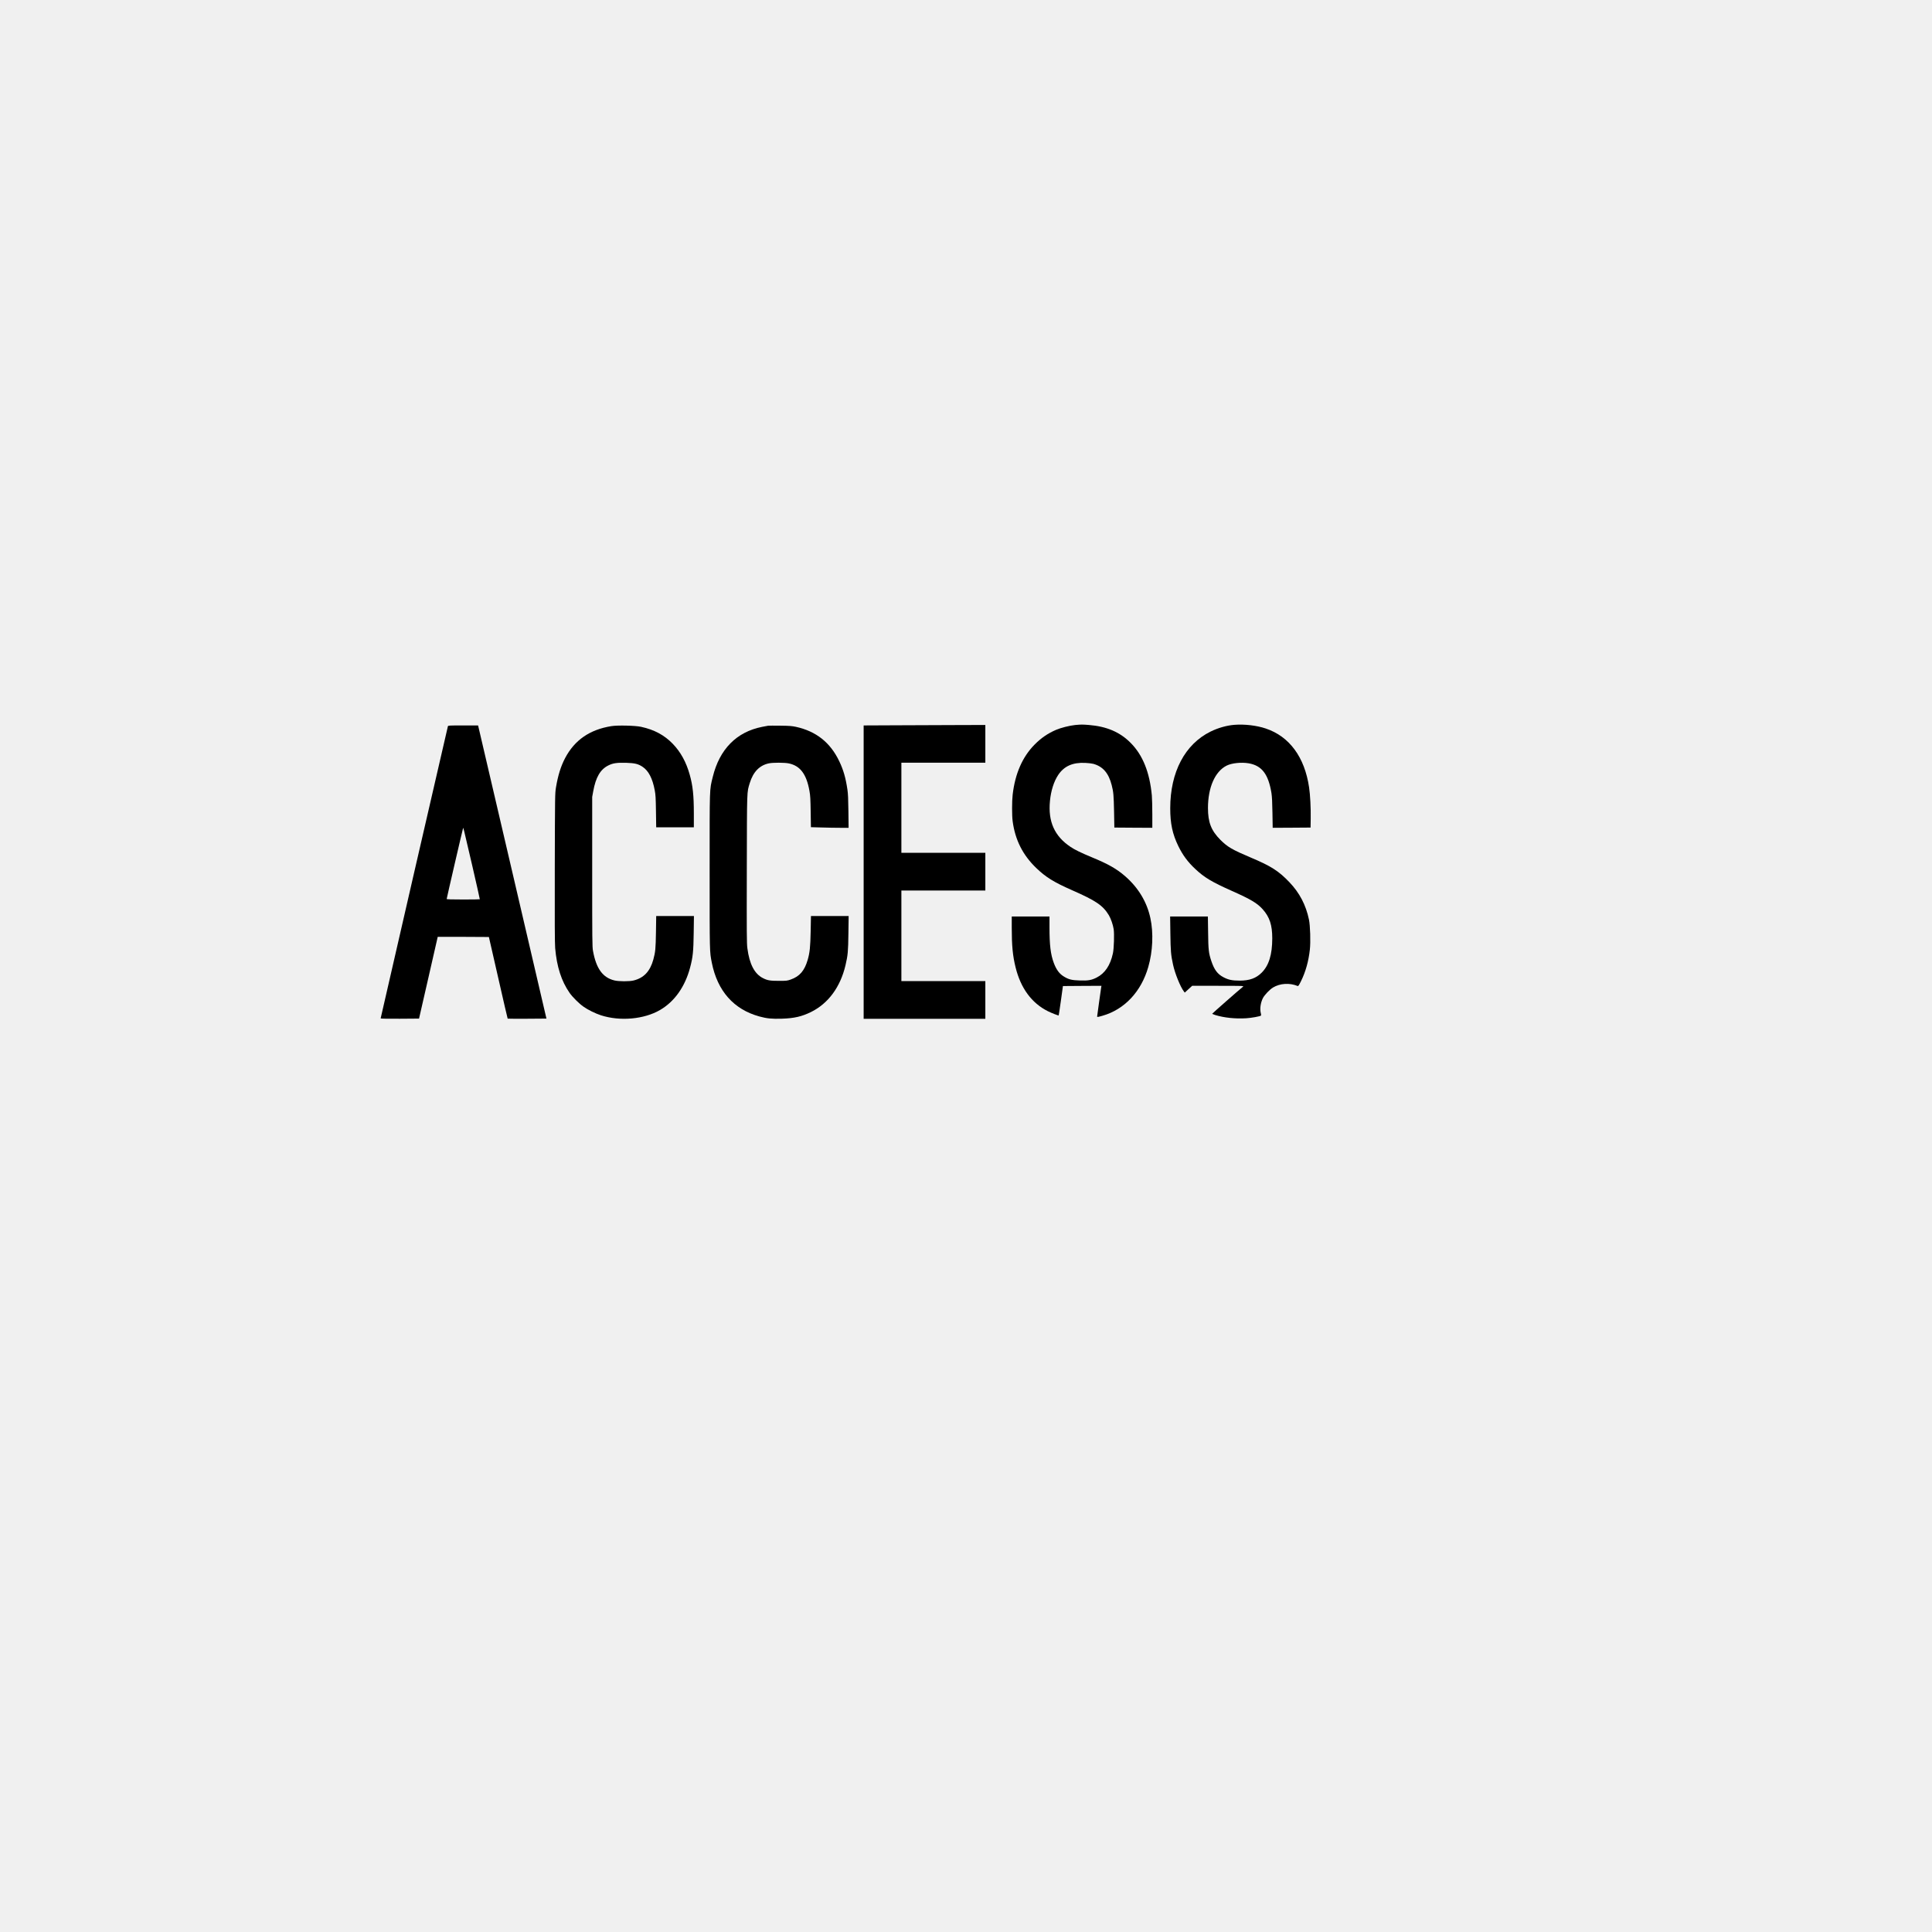
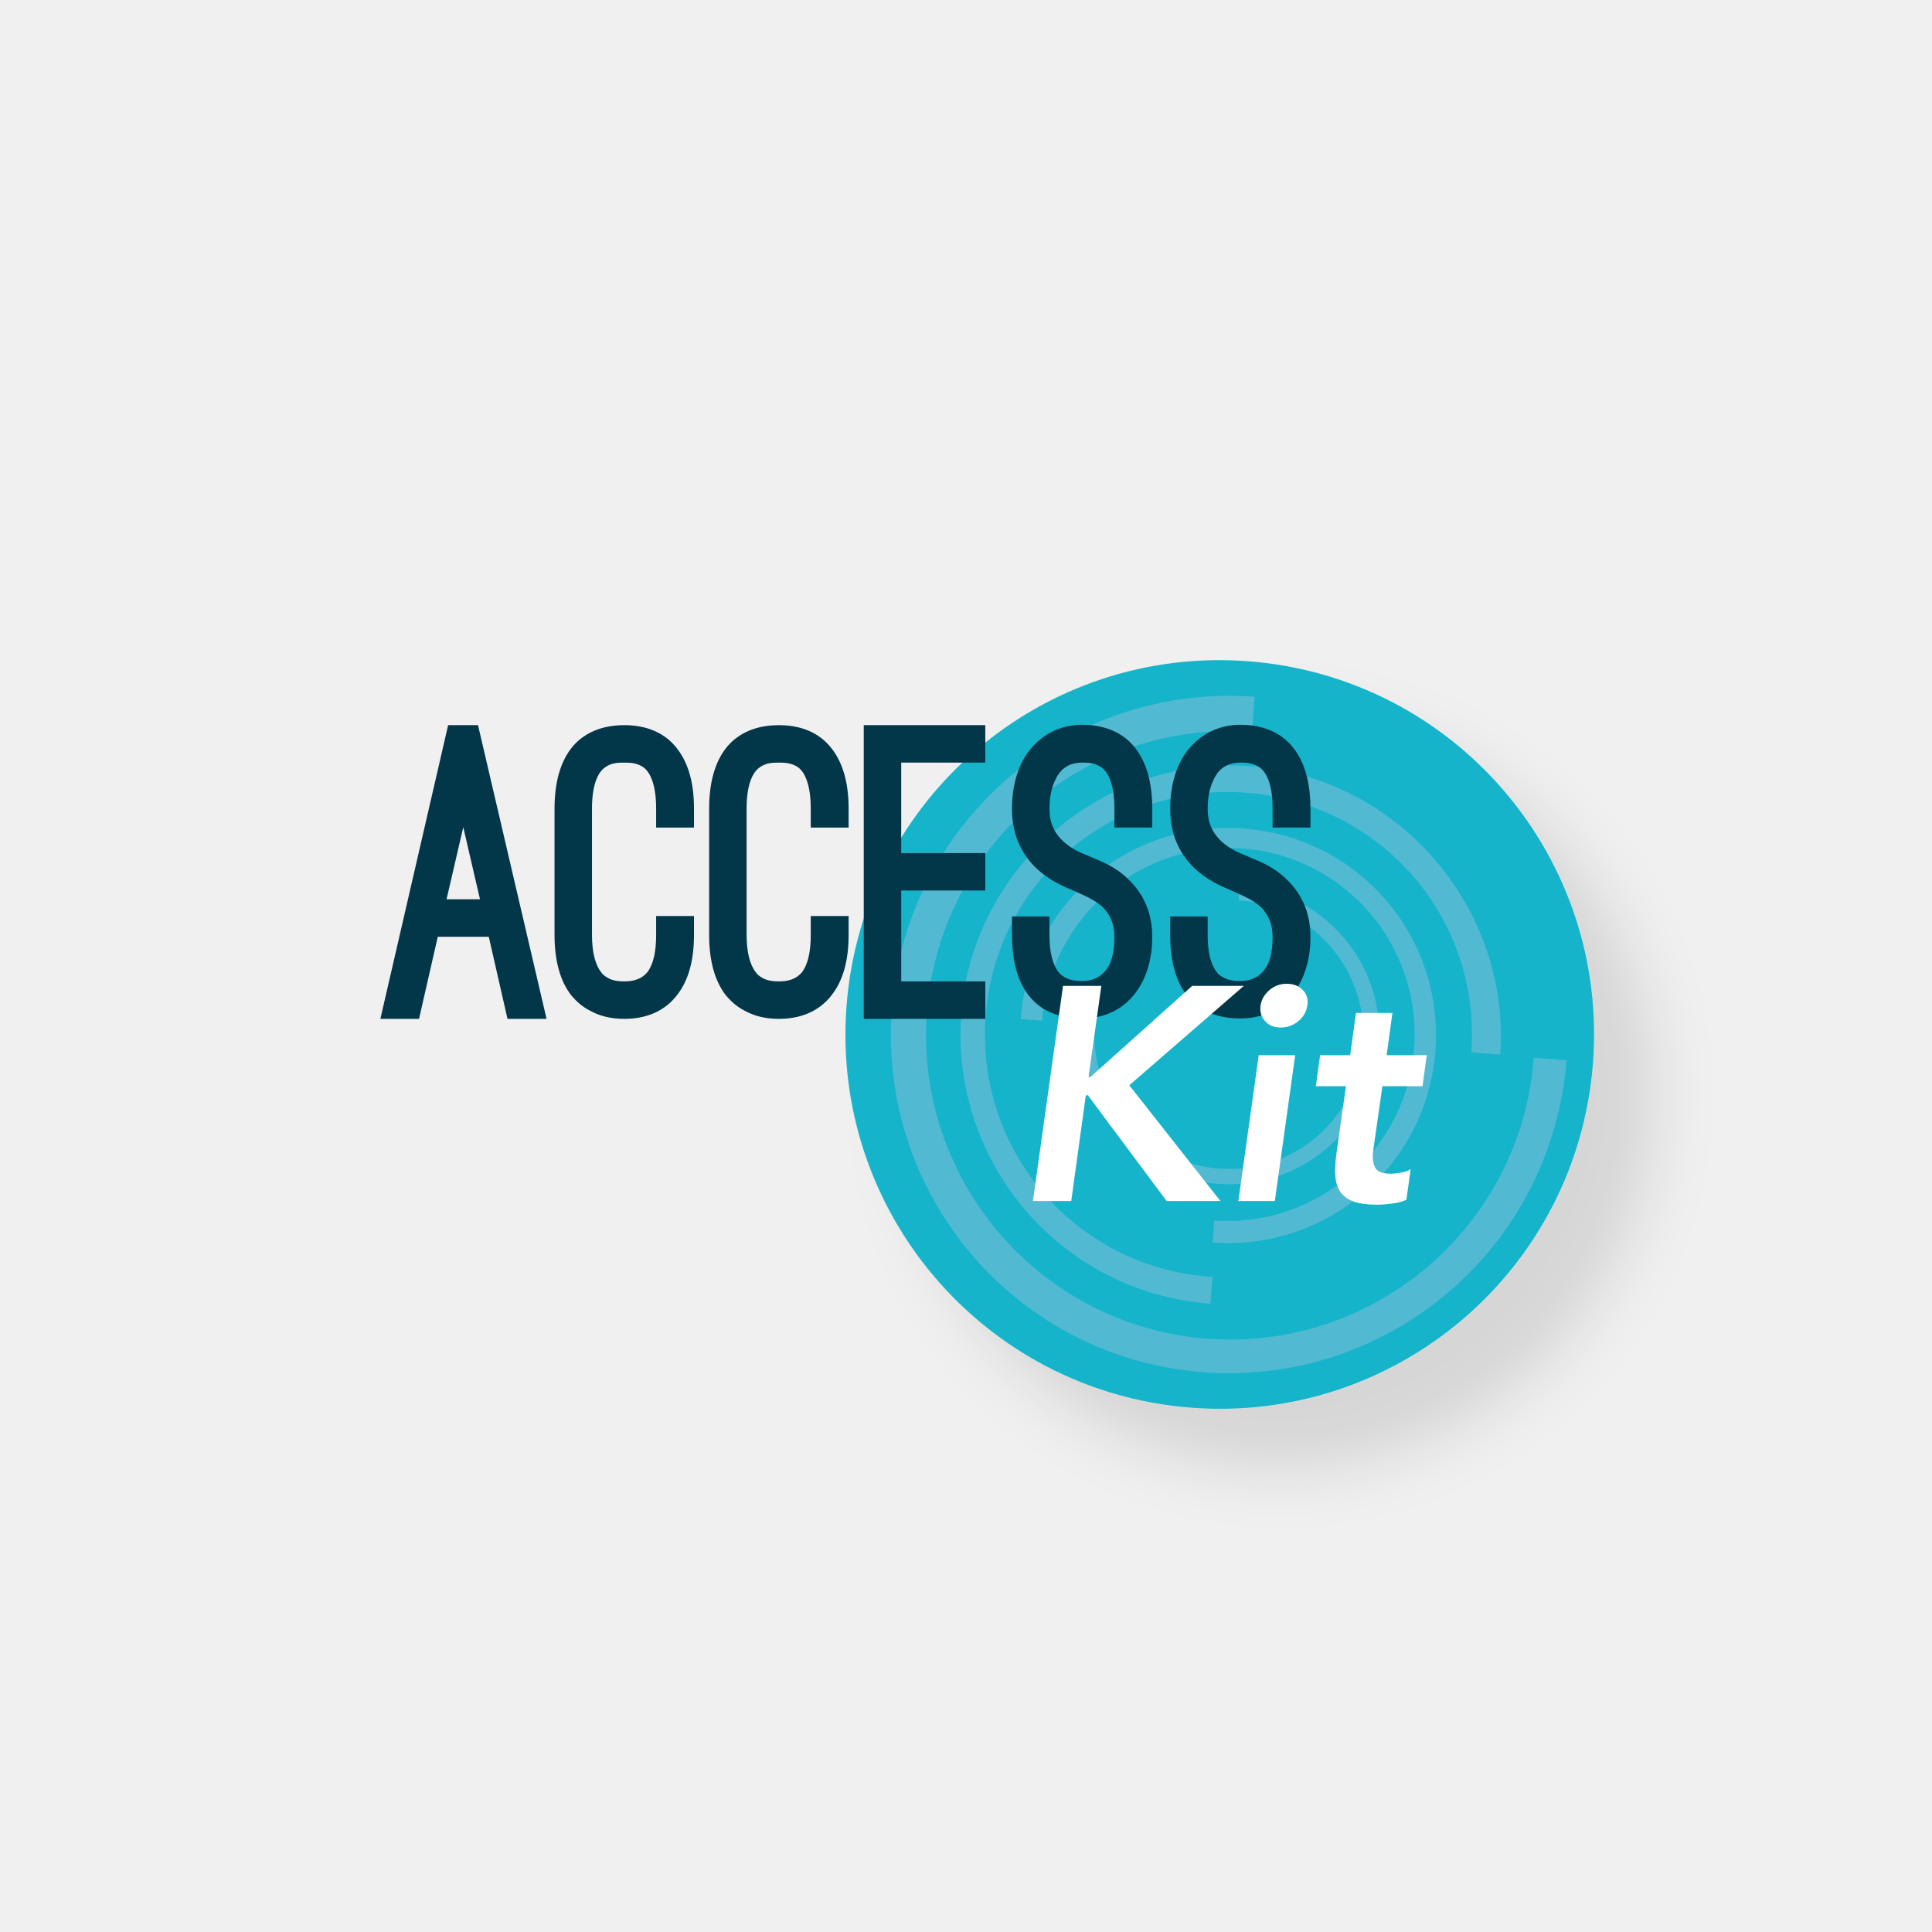
- <svg xmlns="http://www.w3.org/2000/svg" version="1.0" width="4096pt" height="4096pt" viewBox="0 0 4096 4096" preserveAspectRatio="xMidYMid meet">
-   <g transform="translate(0,4096) scale(0.1,-0.1)" fill="#000000" stroke="none">
-     <path d="M22793 25589 c-117 -12 -300 -58 -403 -102 -178 -77 -316 -172 -455 -312 -259 -262 -414 -616 -466 -1065 -16 -138 -16 -441 0 -560 53 -398 215 -719 503 -995 200 -192 371 -298 752 -466 512 -225 658 -324 785 -533 42 -71 87 -199 102 -296 15 -99 6 -409 -16 -510 -55 -256 -170 -427 -347 -516 -108 -54 -179 -67 -353 -61 -178 5 -243 22 -353 92 -87 56 -149 142 -200 278 -68 182 -92 378 -92 758 l0 229 -400 0 -400 0 0 -237 c0 -387 21 -598 81 -841 109 -443 341 -758 684 -930 75 -38 225 -96 230 -90 2 2 23 143 47 313 l43 310 409 3 408 2 -6 -32 c-7 -44 -86 -607 -86 -619 0 -14 20 -11 116 17 465 133 819 511 968 1032 96 331 113 724 45 1037 -73 342 -254 643 -532 886 -181 158 -360 260 -707 403 -231 96 -365 161 -455 222 -339 227 -478 537 -435 973 20 215 83 413 174 550 126 189 308 270 576 257 63 -3 139 -12 169 -20 203 -56 325 -196 390 -452 37 -143 43 -215 50 -559 l6 -340 403 -3 402 -2 0 287 c0 159 -5 338 -10 398 -46 493 -193 858 -450 1116 -226 228 -506 348 -884 379 -143 11 -161 11 -293 -1z" />
-     <path d="M26170 25593 c-163 -13 -344 -64 -505 -143 -544 -268 -855 -859 -855 -1625 0 -326 47 -546 170 -800 95 -195 202 -340 363 -490 193 -181 350 -274 778 -465 398 -177 533 -258 649 -387 148 -166 203 -335 203 -618 -1 -345 -71 -573 -224 -726 -119 -119 -258 -169 -468 -169 -157 0 -238 17 -341 71 -127 66 -197 159 -259 345 -56 167 -64 237 -68 607 l-5 337 -400 0 -400 0 5 -362 c5 -376 11 -450 57 -662 41 -187 154 -467 229 -565 l19 -25 78 72 79 72 550 0 c523 0 549 -1 529 -18 -82 -65 -654 -568 -654 -574 0 -4 30 -16 66 -28 186 -57 423 -82 653 -68 115 7 297 40 314 57 5 5 4 25 -2 47 -25 90 -7 224 44 324 34 66 144 182 214 224 149 90 354 102 522 32 14 -6 28 15 73 106 97 198 159 420 186 666 18 162 8 506 -19 636 -64 308 -200 569 -416 794 -228 238 -388 340 -815 520 -395 167 -495 225 -646 376 -195 196 -264 371 -264 675 0 436 149 775 395 899 110 55 313 76 470 49 278 -49 416 -231 481 -632 11 -70 18 -196 21 -418 l5 -317 402 2 401 3 3 190 c4 223 -11 506 -34 660 -94 643 -417 1082 -919 1250 -192 65 -450 95 -665 78z" />
-     <path d="M18963 25583 l-653 -3 0 -3110 0 -3110 1290 0 1290 0 0 400 0 400 -890 0 -890 0 0 960 0 960 890 0 890 0 0 400 0 400 -890 0 -890 0 0 955 0 955 890 0 890 0 0 400 0 400 -637 -2 c-351 -2 -932 -4 -1290 -5z" />
-     <path d="M9496 25563 c-9 -31 -1426 -6183 -1426 -6194 0 -6 150 -8 407 -7 l407 3 198 865 c108 476 198 866 198 868 0 1 244 1 542 0 l543 -3 197 -863 c108 -475 198 -866 201 -868 2 -2 188 -3 413 -2 l409 3 -724 3108 -725 3107 -317 0 c-294 0 -318 -1 -323 -17z m514 -2946 c91 -394 164 -719 162 -722 -3 -3 -162 -5 -354 -5 -249 0 -348 3 -348 11 0 15 339 1479 347 1499 7 19 -5 68 193 -783z" />
-     <path d="M12959 25565 c-457 -74 -776 -295 -977 -675 -92 -174 -153 -371 -195 -625 -21 -128 -21 -154 -25 -1700 -3 -1137 0 -1607 8 -1705 34 -396 133 -702 306 -950 61 -88 201 -227 294 -292 96 -68 251 -144 370 -183 407 -131 916 -85 1255 113 306 179 527 491 635 896 59 221 72 343 77 739 l5 357 -400 0 -400 0 -5 -342 c-6 -355 -12 -421 -56 -582 -69 -249 -200 -389 -418 -443 -93 -23 -312 -22 -407 1 -248 60 -386 251 -454 626 -16 87 -17 227 -17 1680 l0 1585 22 120 c54 298 151 463 320 547 98 49 180 61 377 56 186 -6 257 -23 352 -87 125 -84 209 -247 255 -496 18 -92 22 -164 26 -447 l5 -338 399 0 399 0 0 293 c0 384 -22 591 -87 822 -74 266 -192 482 -360 656 -178 184 -391 299 -672 360 -126 27 -499 36 -632 14z" />
-     <path d="M16285 25574 c-16 -3 -74 -13 -128 -24 -543 -108 -902 -473 -1046 -1062 -70 -285 -66 -174 -66 -2003 0 -1742 -1 -1695 46 -1935 119 -600 465 -991 1009 -1140 160 -44 259 -53 475 -47 263 8 422 45 620 142 364 180 621 527 730 990 50 213 57 290 62 678 l5 367 -399 0 -400 0 -6 -317 c-7 -340 -19 -459 -63 -611 -67 -232 -170 -352 -360 -419 -74 -26 -89 -28 -249 -28 -187 0 -243 9 -338 57 -180 90 -288 296 -332 634 -14 106 -15 307 -12 1685 4 1715 0 1612 63 1819 72 235 206 374 403 416 89 19 335 18 426 -1 240 -51 373 -227 436 -582 18 -99 22 -171 26 -444 l5 -326 217 -6 c119 -4 298 -7 399 -7 l183 0 -4 348 c-3 260 -8 376 -21 462 -37 251 -85 416 -172 599 -190 399 -491 638 -922 732 -80 17 -138 22 -327 24 -126 2 -243 1 -260 -1z" />
+ <svg xmlns="http://www.w3.org/2000/svg" version="1.1" width="4096.00" height="4096.00" viewBox="0 0 4096.0 4096.0">
+   <g id="document" transform="scale(13.65333 13.65333) translate(150.0 150.0)">
+     <defs>
+       <filter id="hkMZ3IP0" x="0.00%" y="0.00%" width="116.19%" height="116.19%" filterUnits="objectBoundingBox">
+         <feOffset dx="9.41" dy="9.41" in="SourceAlpha" result="shadowOffsetOuter1" />
+         <feGaussianBlur stdDeviation="4.71" in="shadowOffsetOuter1" result="shadowBlurOuter1" />
+         <feFlood flood-color="#000000" flood-opacity="0.11" />
+         <feComposite in2="shadowBlurOuter1" operator="in" />
+         <feMerge>
+           <feMergeNode />
+           <feMergeNode in="SourceGraphic" />
+         </feMerge>
+       </filter>
+     </defs>
+     <path d="M34.761,68.568 C66.778,71.134 94.774,47.292 97.34,15.274 C99.905,-16.743 76.063,-44.739 44.046,-47.305 C12.028,-49.87 -15.968,-26.028 -18.533,5.989 C-21.099,38.007 2.743,66.003 34.761,68.568 Z " fill="#15b4ca" fill-opacity="1.00" filter="url(#hkMZ3IP0)" />
+     <path d="M93.248,14.623 C90.994,43.5 65.939,65.216 36.935,63.072 C7.931,60.928 -13.658,35.763 -11.514,6.759 C-9.369,-22.245 15.804,-43.953 44.808,-41.808 L44.406,-36.363 C18.48,-38.279 -4.151,-18.765 -6.077,7.28 C-7.985,33.088 11.394,55.946 37.557,57.88 C63.365,59.788 86.223,40.41 88.158,14.247 L93.603,14.649 L93.248,14.623 Z M37.911,48.265 C17.075,46.724 1.499,28.789 3.048,7.835 C4.597,-13.119 22.633,-28.45 43.469,-26.909 C64.305,-25.369 80.008,-7.543 78.459,13.411 L82.958,13.743 C84.528,-9.114 67.097,-29.329 44.13,-31.027 C21.164,-32.724 0.949,-15.293 -0.74,7.555 C-2.43,30.404 14.638,50.711 37.96,52.435 L38.275,48.173 L37.911,48.265 Z M11.808,8.483 C12.981,-7.381 26.966,-19.44 42.83,-18.267 C58.93,-17.077 70.753,-3.109 69.58,12.754 C68.407,28.618 54.422,40.677 38.559,39.505 L38.305,42.938 C56.062,44.251 71.564,30.994 72.886,13.118 C74.199,-4.64 60.934,-20.024 43.057,-21.345 C25.181,-22.667 9.815,-9.638 8.494,8.238 L11.808,8.483 L11.808,8.483 Z M42.353,-10.208 C53.836,-9.359 62.497,0.684 61.648,12.168 C60.782,23.888 50.755,32.312 39.272,31.463 C27.789,30.614 19.128,20.57 19.977,9.087 L17.609,8.912 C16.664,21.697 26.312,32.886 39.097,33.831 C51.883,34.776 63.18,25.256 64.134,12.352 C65.088,-0.552 55.314,-11.631 42.528,-12.576 L42.353,-10.208 Z " fill="#51bad2" fill-opacity="1.00" />
+     <path d="M-71.195,8.207 L-65.131,8.207 L-75.774,-37.397 L-80.415,-37.397 L-90.934,8.207 L-84.932,8.207 L-82.024,-4.54 L-74.103,-4.54 L-71.195,8.207 Z M-78.064,-21.557 L-75.465,-10.357 L-80.662,-10.357 L-78.064,-21.557 Z M-63.893,-4.849 C-63.893,-0.827 -63.027,2.328 -61.294,4.556 C-60.614,5.36 -59.686,6.289 -58.324,6.969 C-56.963,7.712 -55.292,8.207 -53.065,8.207 C-48.609,8.207 -46.196,6.227 -44.897,4.556 C-43.102,2.266 -42.236,-0.827 -42.236,-4.849 L-42.236,-7.758 L-48.114,-7.758 L-48.114,-4.849 C-48.114,-2.189 -48.548,-0.271 -49.476,0.967 C-49.971,1.524 -50.837,2.39 -53.065,2.39 C-54.179,2.39 -54.983,2.205 -55.54,1.895 C-56.097,1.586 -56.468,1.276 -56.654,0.967 C-57.582,-0.209 -58.077,-2.189 -58.077,-4.849 L-58.077,-24.403 C-58.077,-27.93 -57.273,-29.848 -56.221,-30.715 C-55.169,-31.581 -53.993,-31.581 -53.065,-31.581 C-52.26,-31.581 -50.961,-31.581 -49.909,-30.715 C-48.919,-29.848 -48.114,-27.93 -48.114,-24.403 L-48.114,-21.495 L-42.236,-21.495 L-42.236,-24.403 C-42.236,-28.425 -43.102,-31.519 -44.897,-33.808 C-46.196,-35.479 -48.609,-37.397 -53.065,-37.397 C-57.52,-37.397 -59.995,-35.479 -61.294,-33.808 C-63.027,-31.581 -63.893,-28.425 -63.893,-24.403 L-63.893,-4.849 Z M-39.885,-4.849 C-39.885,-0.827 -39.018,2.328 -37.286,4.556 C-36.605,5.36 -35.677,6.289 -34.316,6.969 C-32.954,7.712 -31.284,8.207 -29.056,8.207 C-24.601,8.207 -22.188,6.227 -20.888,4.556 C-19.094,2.266 -18.227,-0.827 -18.227,-4.849 L-18.227,-7.758 L-24.106,-7.758 L-24.106,-4.849 C-24.106,-2.189 -24.539,-0.271 -25.467,0.967 C-25.962,1.524 -26.828,2.39 -29.056,2.39 C-30.17,2.39 -30.974,2.205 -31.531,1.895 C-32.088,1.586 -32.459,1.276 -32.645,0.967 C-33.573,-0.209 -34.068,-2.189 -34.068,-4.849 L-34.068,-24.403 C-34.068,-27.93 -33.264,-29.848 -32.212,-30.715 C-31.16,-31.581 -29.984,-31.581 -29.056,-31.581 C-28.252,-31.581 -26.952,-31.581 -25.9,-30.715 C-24.91,-29.848 -24.106,-27.93 -24.106,-24.403 L-24.106,-21.495 L-18.227,-21.495 L-18.227,-24.403 C-18.227,-28.425 -19.094,-31.519 -20.888,-33.808 C-22.188,-35.479 -24.601,-37.397 -29.056,-37.397 C-33.511,-37.397 -35.986,-35.479 -37.286,-33.808 C-39.018,-31.581 -39.885,-28.425 -39.885,-24.403 L-39.885,-4.849 Z M-15.876,-37.397 L-15.876,8.207 L2.997,8.207 L2.997,2.39 L-10.059,2.39 L-10.059,-11.718 L2.997,-11.718 L2.997,-17.535 L-10.059,-17.535 L-10.059,-31.581 L2.997,-31.581 L2.997,-37.397 L-15.876,-37.397 Z M7.143,-4.788 C7.143,3.38 10.793,8.145 18.033,8.145 C25.025,8.145 28.924,2.514 28.924,-4.478 C28.924,-8.191 27.624,-11.223 25.087,-13.574 C23.107,-15.492 20.88,-16.297 19.704,-16.792 L18.714,-17.225 C17.229,-17.782 15.806,-18.586 14.754,-19.7 C13.702,-20.814 12.959,-22.237 12.959,-24.403 C12.959,-25.207 13.021,-27.064 13.764,-28.672 C14.444,-30.281 15.62,-31.581 18.033,-31.581 C18.837,-31.581 20.137,-31.581 21.189,-30.715 C22.241,-29.848 23.045,-27.93 23.045,-24.403 L23.045,-21.495 L28.924,-21.495 L28.924,-24.403 C28.924,-28.425 28.057,-31.581 26.263,-33.87 C24.963,-35.541 22.488,-37.459 18.033,-37.459 C14.815,-37.459 12.093,-36.098 10.175,-33.87 C8.194,-31.581 7.143,-28.301 7.143,-24.403 C7.143,-20.69 8.38,-17.658 10.855,-15.245 C12.835,-13.327 15.063,-12.399 16.362,-11.842 L17.476,-11.347 C18.776,-10.79 20.199,-10.109 21.251,-9.119 C22.303,-8.067 23.045,-6.644 23.045,-4.478 C23.045,-3.241 22.921,-1.508 22.241,-0.147 C21.498,1.215 20.261,2.328 18.033,2.328 C16.857,2.328 16.053,2.143 15.496,1.833 C14.939,1.524 14.568,1.276 14.382,0.967 C13.454,-0.209 12.959,-2.127 12.959,-4.788 L12.959,-7.696 L7.143,-7.696 L7.143,-4.788 Z M31.708,-4.788 C31.708,3.38 35.359,8.145 42.599,8.145 C49.591,8.145 53.489,2.514 53.489,-4.478 C53.489,-8.191 52.19,-11.223 49.653,-13.574 C47.673,-15.492 45.445,-16.297 44.269,-16.792 L43.279,-17.225 C41.794,-17.782 40.371,-18.586 39.319,-19.7 C38.267,-20.814 37.525,-22.237 37.525,-24.403 C37.525,-25.207 37.587,-27.064 38.329,-28.672 C39.01,-30.281 40.185,-31.581 42.599,-31.581 C43.403,-31.581 44.703,-31.581 45.754,-30.715 C46.806,-29.848 47.611,-27.93 47.611,-24.403 L47.611,-21.495 L53.489,-21.495 L53.489,-24.403 C53.489,-28.425 52.623,-31.581 50.828,-33.87 C49.529,-35.541 47.054,-37.459 42.599,-37.459 C39.381,-37.459 36.658,-36.098 34.74,-33.87 C32.76,-31.581 31.708,-28.301 31.708,-24.403 C31.708,-20.69 32.946,-17.658 35.421,-15.245 C37.401,-13.327 39.629,-12.399 40.928,-11.842 L42.042,-11.347 C43.341,-10.79 44.764,-10.109 45.816,-9.119 C46.868,-8.067 47.611,-6.644 47.611,-4.478 C47.611,-3.241 47.487,-1.508 46.806,-0.147 C46.064,1.215 44.826,2.328 42.599,2.328 C41.423,2.328 40.619,2.143 40.062,1.833 C39.505,1.524 39.133,1.276 38.948,0.967 C38.02,-0.209 37.525,-2.127 37.525,-4.788 L37.525,-7.696 L31.708,-7.696 L31.708,-4.788 Z " fill="#023649" fill-opacity="1.00" />
+     <path d="M10.395,36.497 L16.341,36.497 L18.606,20.076 L18.936,20.076 L31.157,36.497 L39.509,36.497 L25.353,18.519 L43.142,3.089 L35.121,3.089 L19.313,17.245 L19.03,17.245 L21.012,3.089 L15.067,3.089 L10.395,36.497 Z M42.293,36.497 L47.955,36.497 L51.116,13.848 L45.454,13.848 L42.293,36.497 Z M45.737,6.156 C45.611,7.069 45.84,7.863 46.422,8.539 C47.003,9.216 47.813,9.554 48.852,9.554 C49.89,9.554 50.802,9.231 51.588,8.586 C52.375,7.942 52.847,7.132 53.004,6.156 C53.161,5.181 52.925,4.371 52.296,3.726 C51.667,3.082 50.833,2.759 49.795,2.759 C48.757,2.759 47.853,3.097 47.082,3.774 C46.311,4.45 45.863,5.244 45.737,6.156 Z M58.996,18.661 L57.534,29.041 C57.345,30.363 57.282,31.526 57.345,32.533 C57.408,33.54 57.667,34.381 58.123,35.057 C58.58,35.734 59.264,36.237 60.176,36.568 C61.088,36.898 62.299,37.063 63.809,37.063 C64.47,37.063 65.241,37.008 66.121,36.898 C67.002,36.788 67.757,36.591 68.386,36.308 L69.047,31.542 C68.669,31.794 68.174,31.975 67.561,32.085 C66.947,32.195 66.389,32.25 65.885,32.25 C64.627,32.25 63.833,31.92 63.503,31.259 C63.172,30.599 63.086,29.702 63.243,28.57 L64.659,18.661 L70.887,18.661 L71.548,13.848 L65.319,13.848 L66.216,7.289 L60.553,7.289 L59.657,13.848 L54.986,13.848 L54.325,18.661 L58.996,18.661 Z " fill="#ffffff" fill-opacity="1.00" />
  </g>
</svg>
